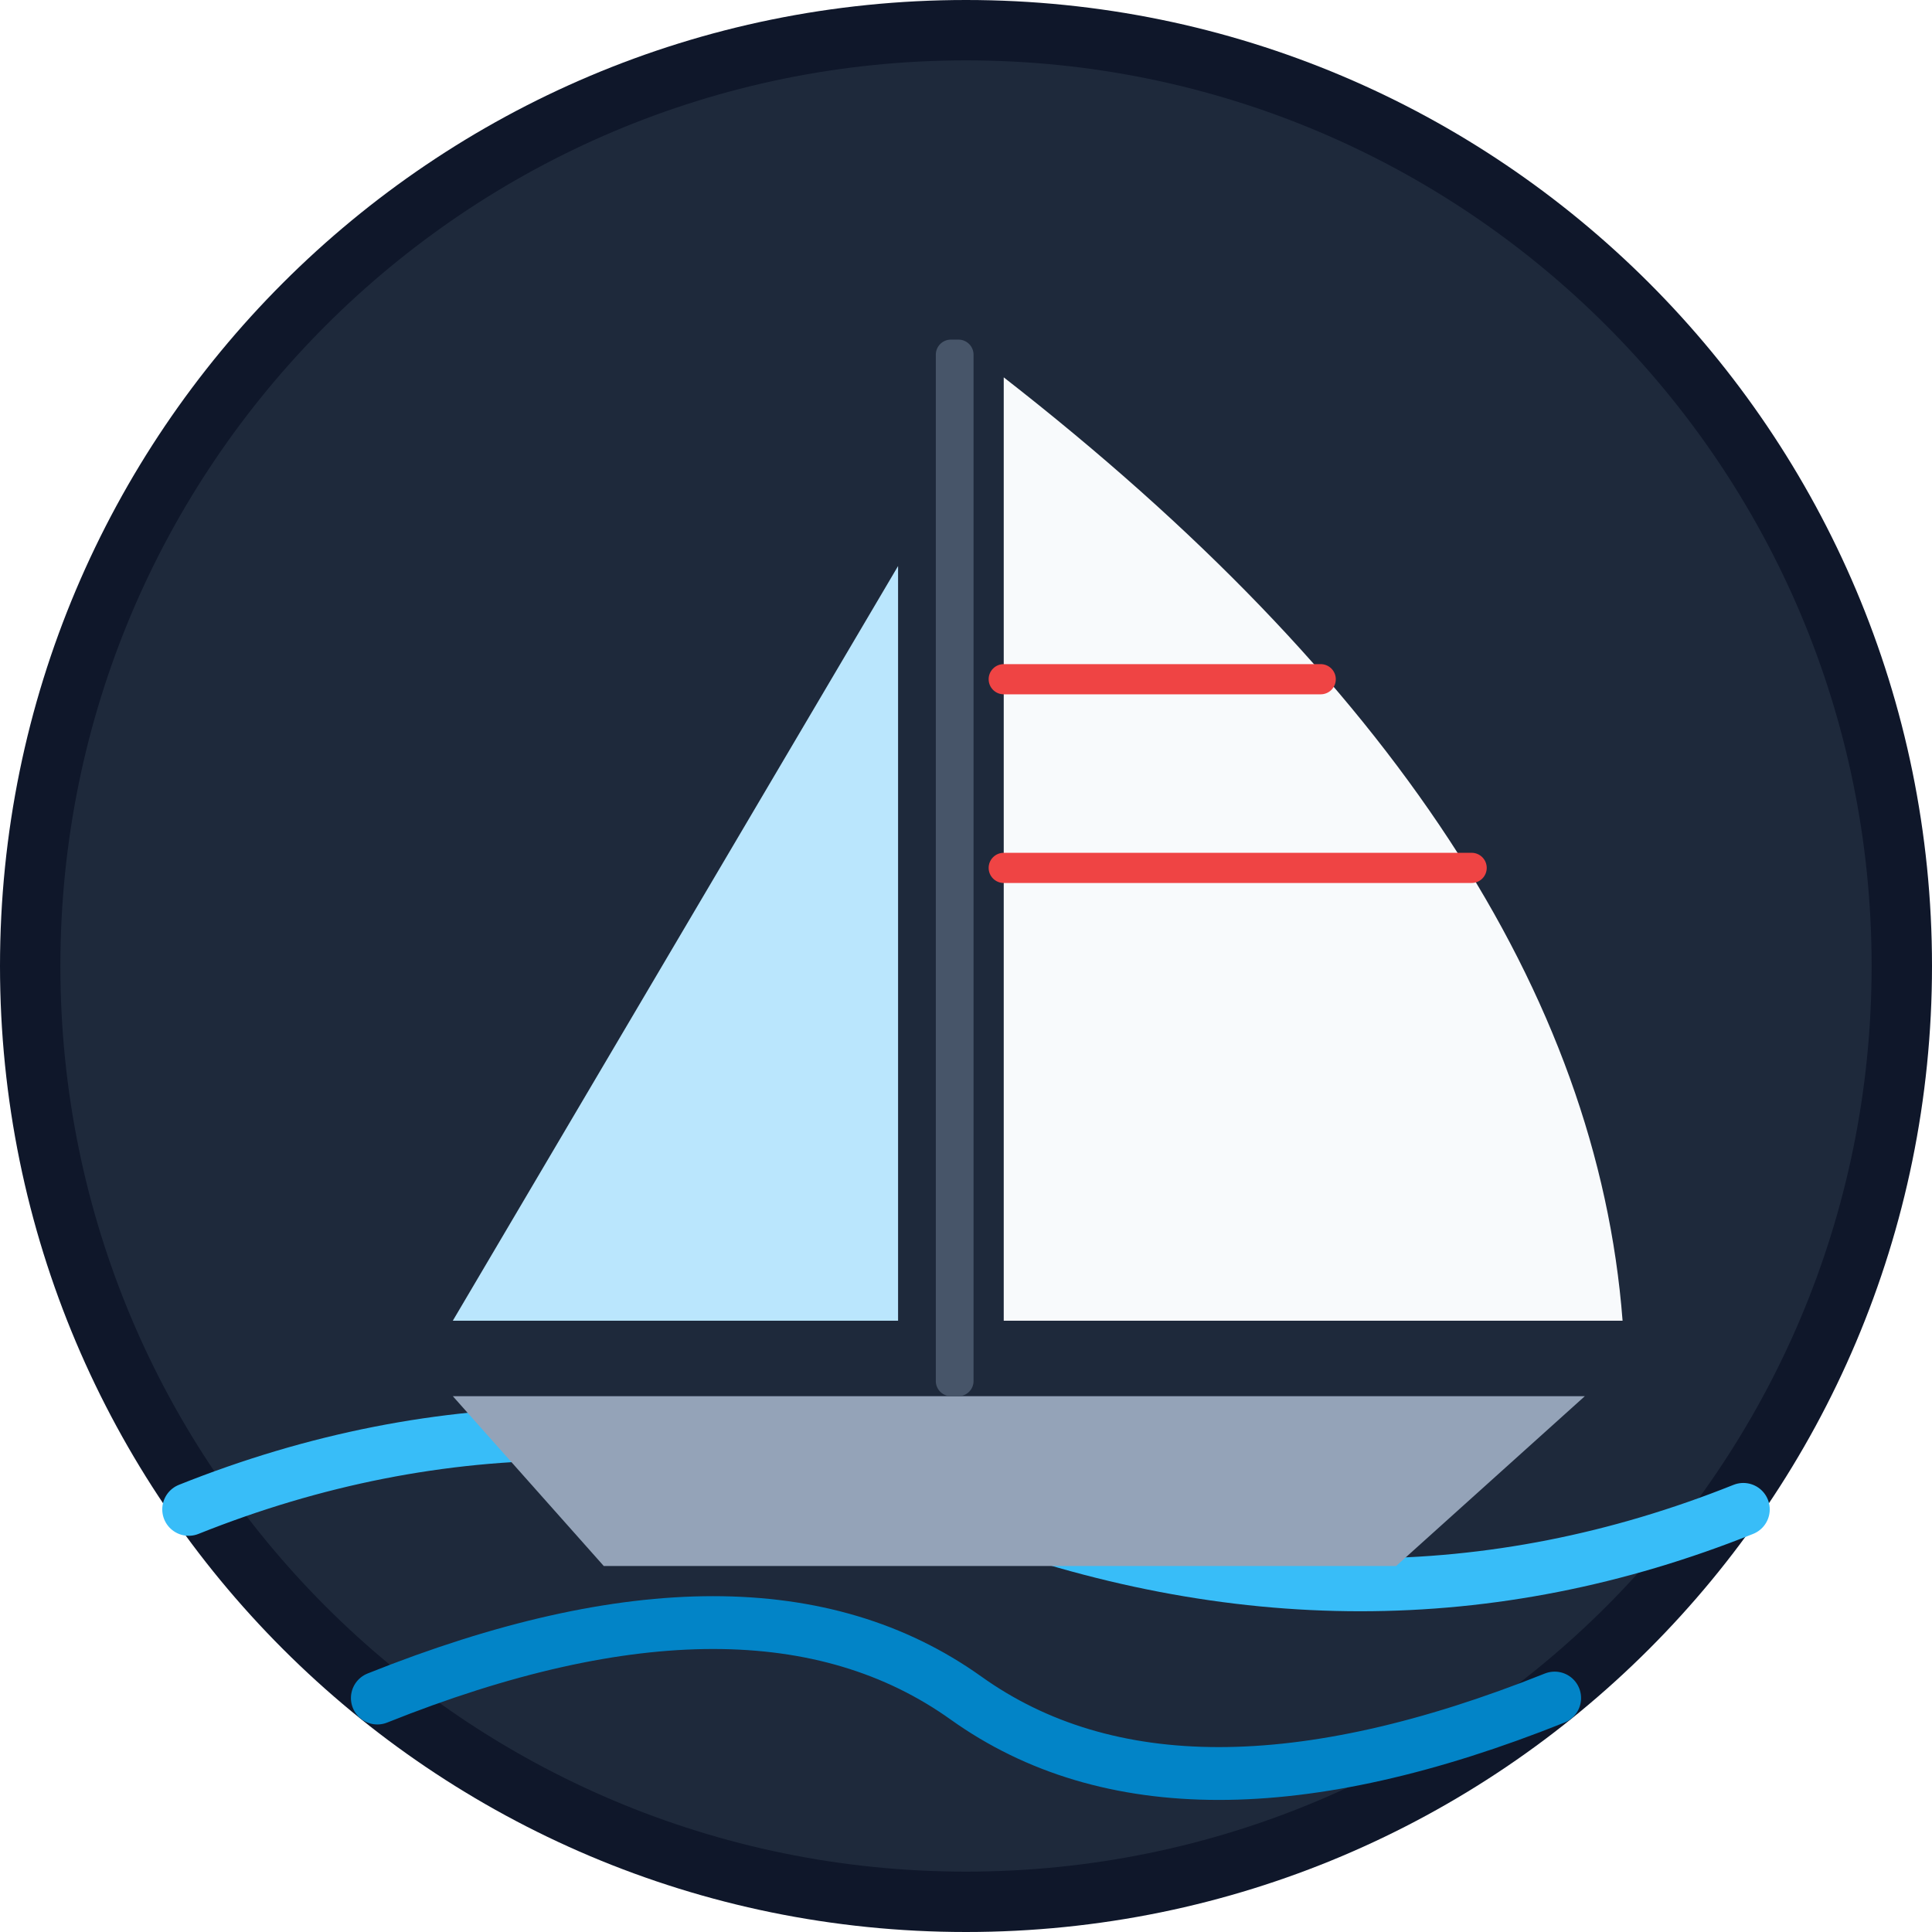
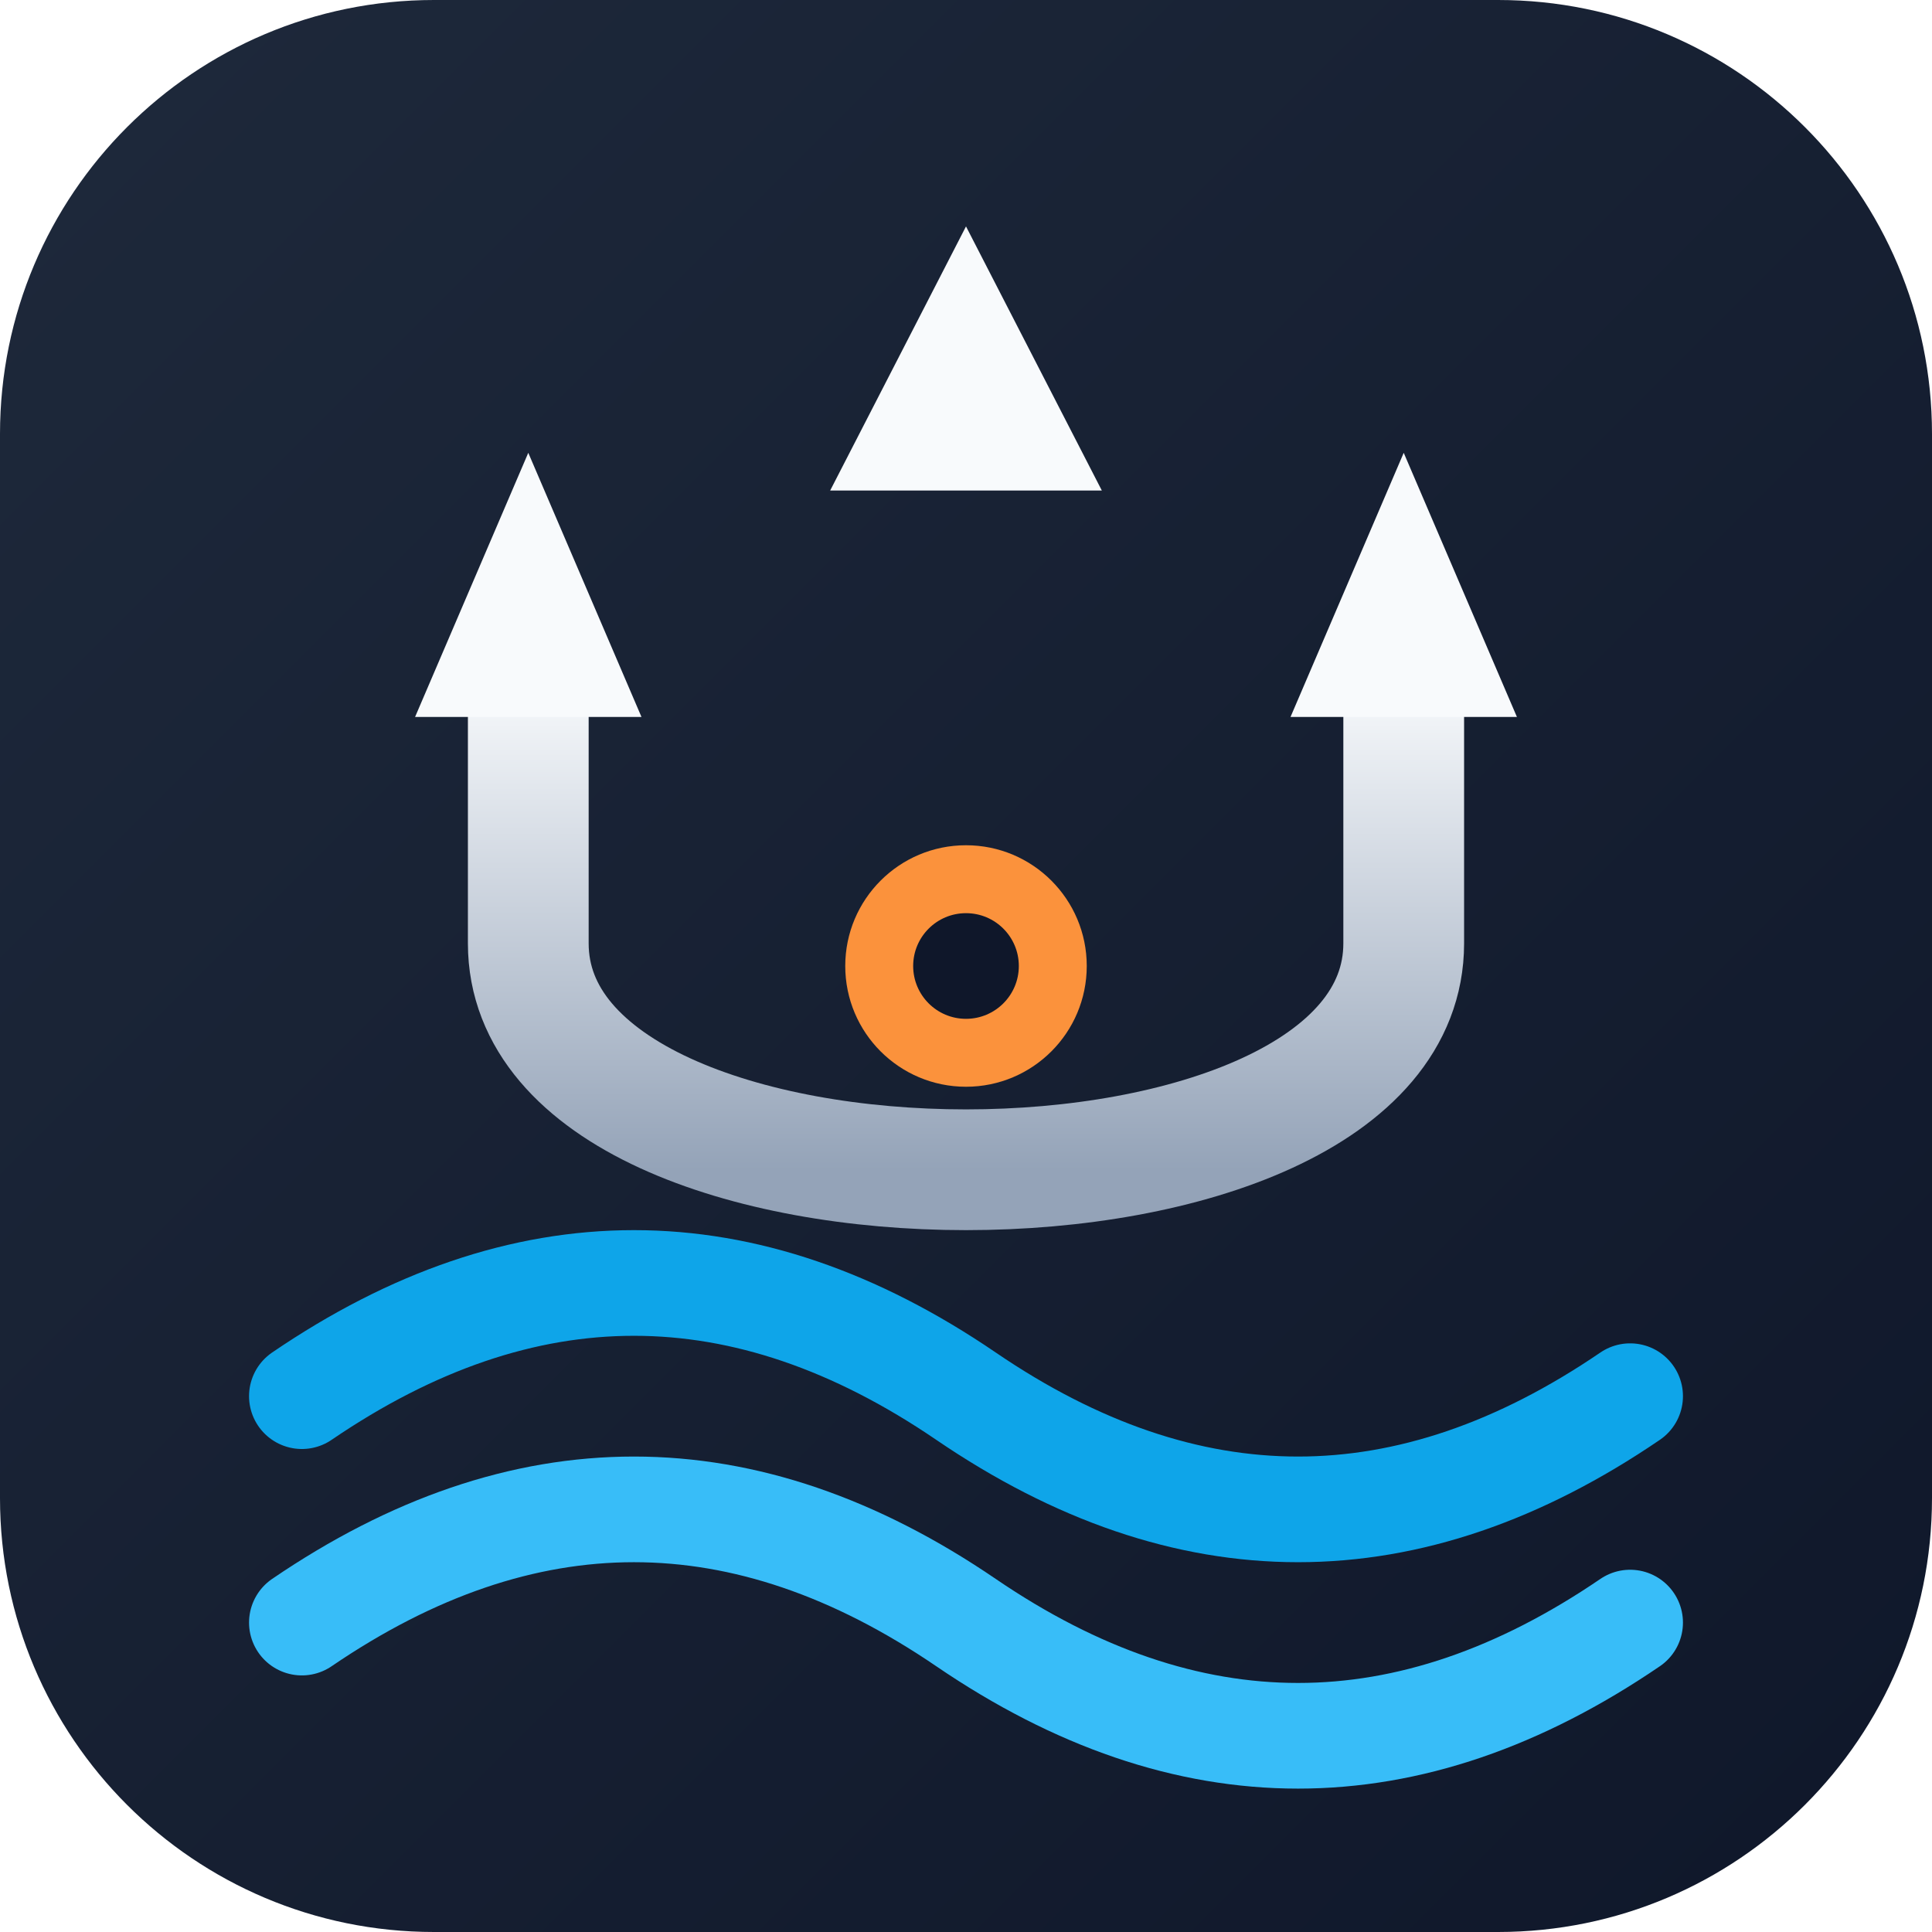
- <svg xmlns="http://www.w3.org/2000/svg" viewBox="0 0 512 512" width="512" height="512">
-   <circle cx="256" cy="256" r="256" fill="#0f172a" />
-   <circle cx="256" cy="256" r="240" fill="#1e293b" />
-   <path d="M 50 400 Q 150 360 256 400 T 462 400" fill="none" stroke="#38bdf8" stroke-width="14" stroke-linecap="round" />
-   <path d="M 100 450 Q 200 410 256 450 T 412 450" fill="none" stroke="#0284c7" stroke-width="14" stroke-linecap="round" />
-   <path d="M 120 370 L 420 370 L 370 415 L 160 415 Z" fill="#94a3b8" />
-   <rect x="248" y="90" width="10" height="280" fill="#475569" rx="4" />
-   <path d="M 266 100 Q 420 220 430 350 L 266 350 Z" fill="#f8fafc" />
-   <path d="M 238 150 L 120 350 L 238 350 Z" fill="#bae6fd" />
-   <path d="M 266 180 L 350 180" stroke="#ef4444" stroke-width="8" stroke-linecap="round" />
-   <path d="M 266 230 L 390 230" stroke="#ef4444" stroke-width="8" stroke-linecap="round" />
+ <svg xmlns="http://www.w3.org/2000/svg" viewBox="0 0 512 512" width="100%" height="100%">
+   <defs>
+     <linearGradient id="bg-grad" x1="0%" y1="0%" x2="100%" y2="100%">
+       <stop offset="0%" stop-color="#1e293b" />
+       <stop offset="100%" stop-color="#0f172a" />
+     </linearGradient>
+     <linearGradient id="trident-grad" x1="0%" y1="0%" x2="0%" y2="100%">
+       <stop offset="0%" stop-color="#f8fafc" />
+       <stop offset="100%" stop-color="#94a3b8" />
+     </linearGradient>
+   </defs>
+   <rect width="512" height="512" rx="115" fill="url(#bg-grad)" />
+   <path d="M 80 370 Q 168 310 256 370 T 432 370" fill="none" stroke="#0ea5e9" stroke-width="28" stroke-linecap="round" />
+   <path d="M 80 430 Q 168 370 256 430 T 432 430" fill="none" stroke="#38bdf8" stroke-width="28" stroke-linecap="round" />
+   <line x1="256" y1="120" x2="256" y2="390" stroke="url(#trident-grad)" stroke-width="32" stroke-linecap="round" />
+   <polygon points="256,60 220,130 292,130" fill="#f8fafc" />
+   <path d="M 140 180 V 250 C 140 330 372 330 372 250 V 180" fill="none" stroke="url(#trident-grad)" stroke-width="32" stroke-linecap="round" />
+   <polygon points="140,120 110,190 170,190" fill="#f8fafc" />
+   <polygon points="372,120 342,190 402,190" fill="#f8fafc" />
+   <circle cx="256" cy="256" r="32" fill="#fb923c" />
+   <circle cx="256" cy="256" r="14" fill="#0f172a" />
</svg>
